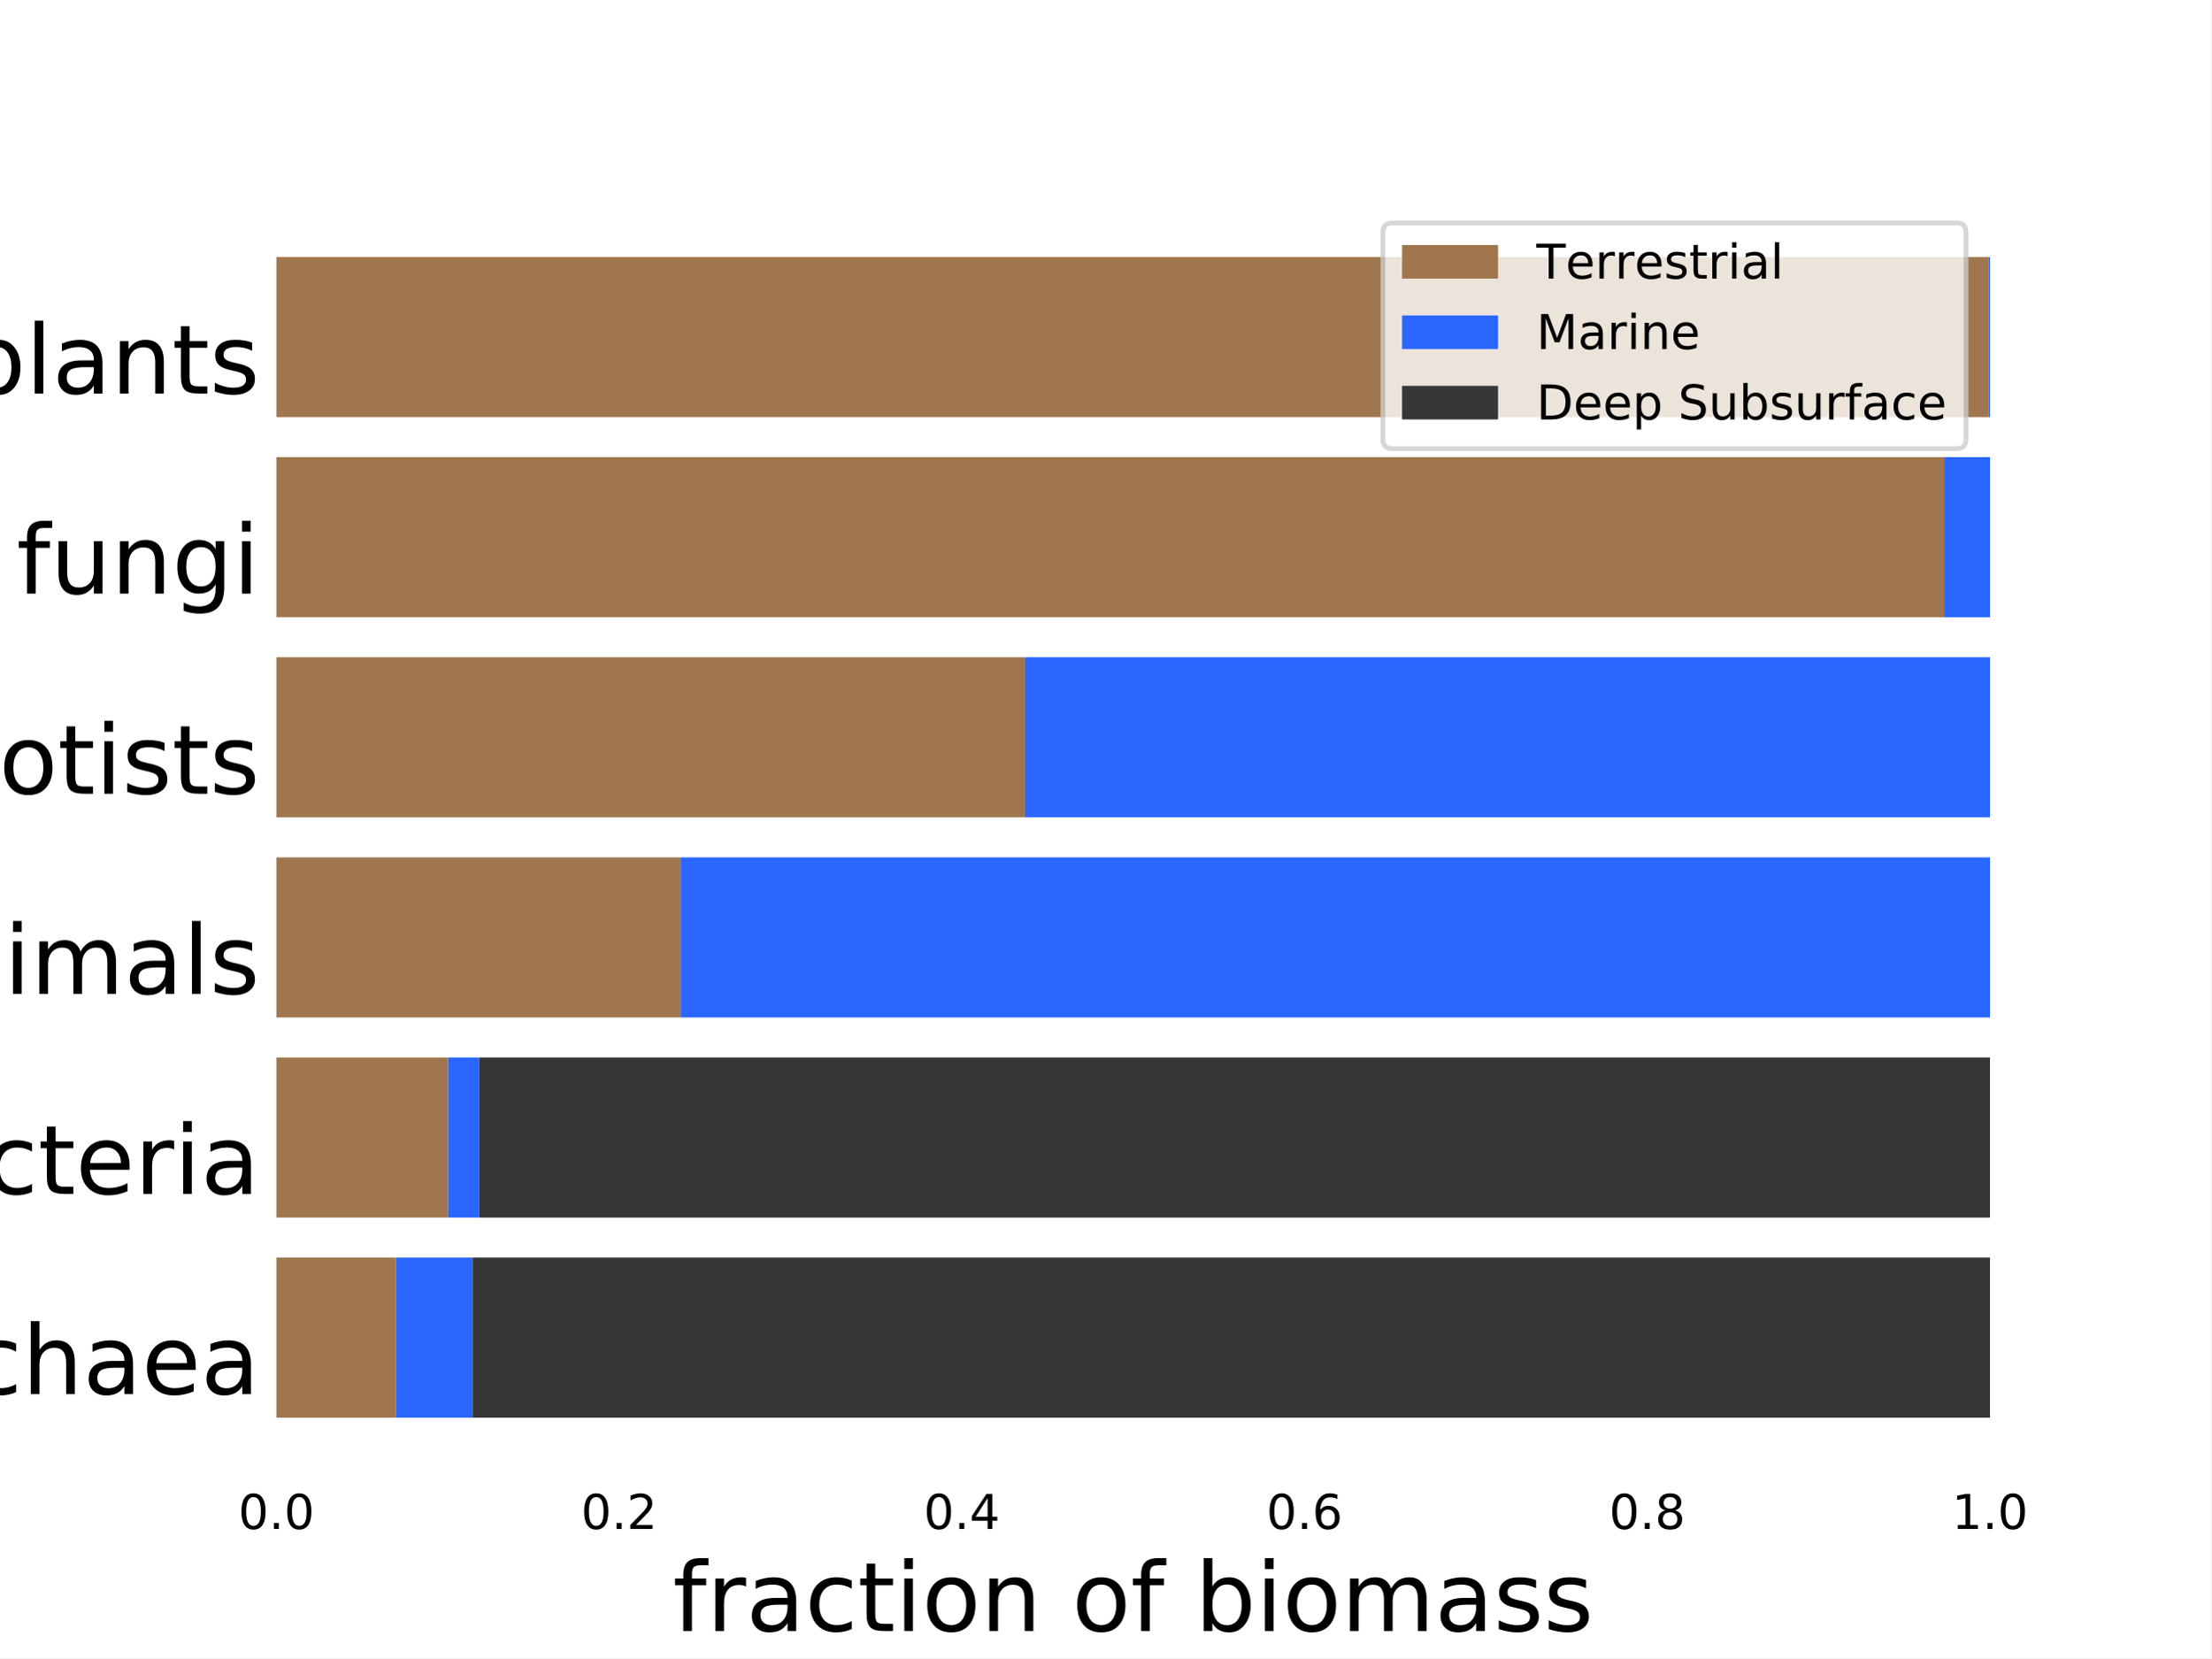
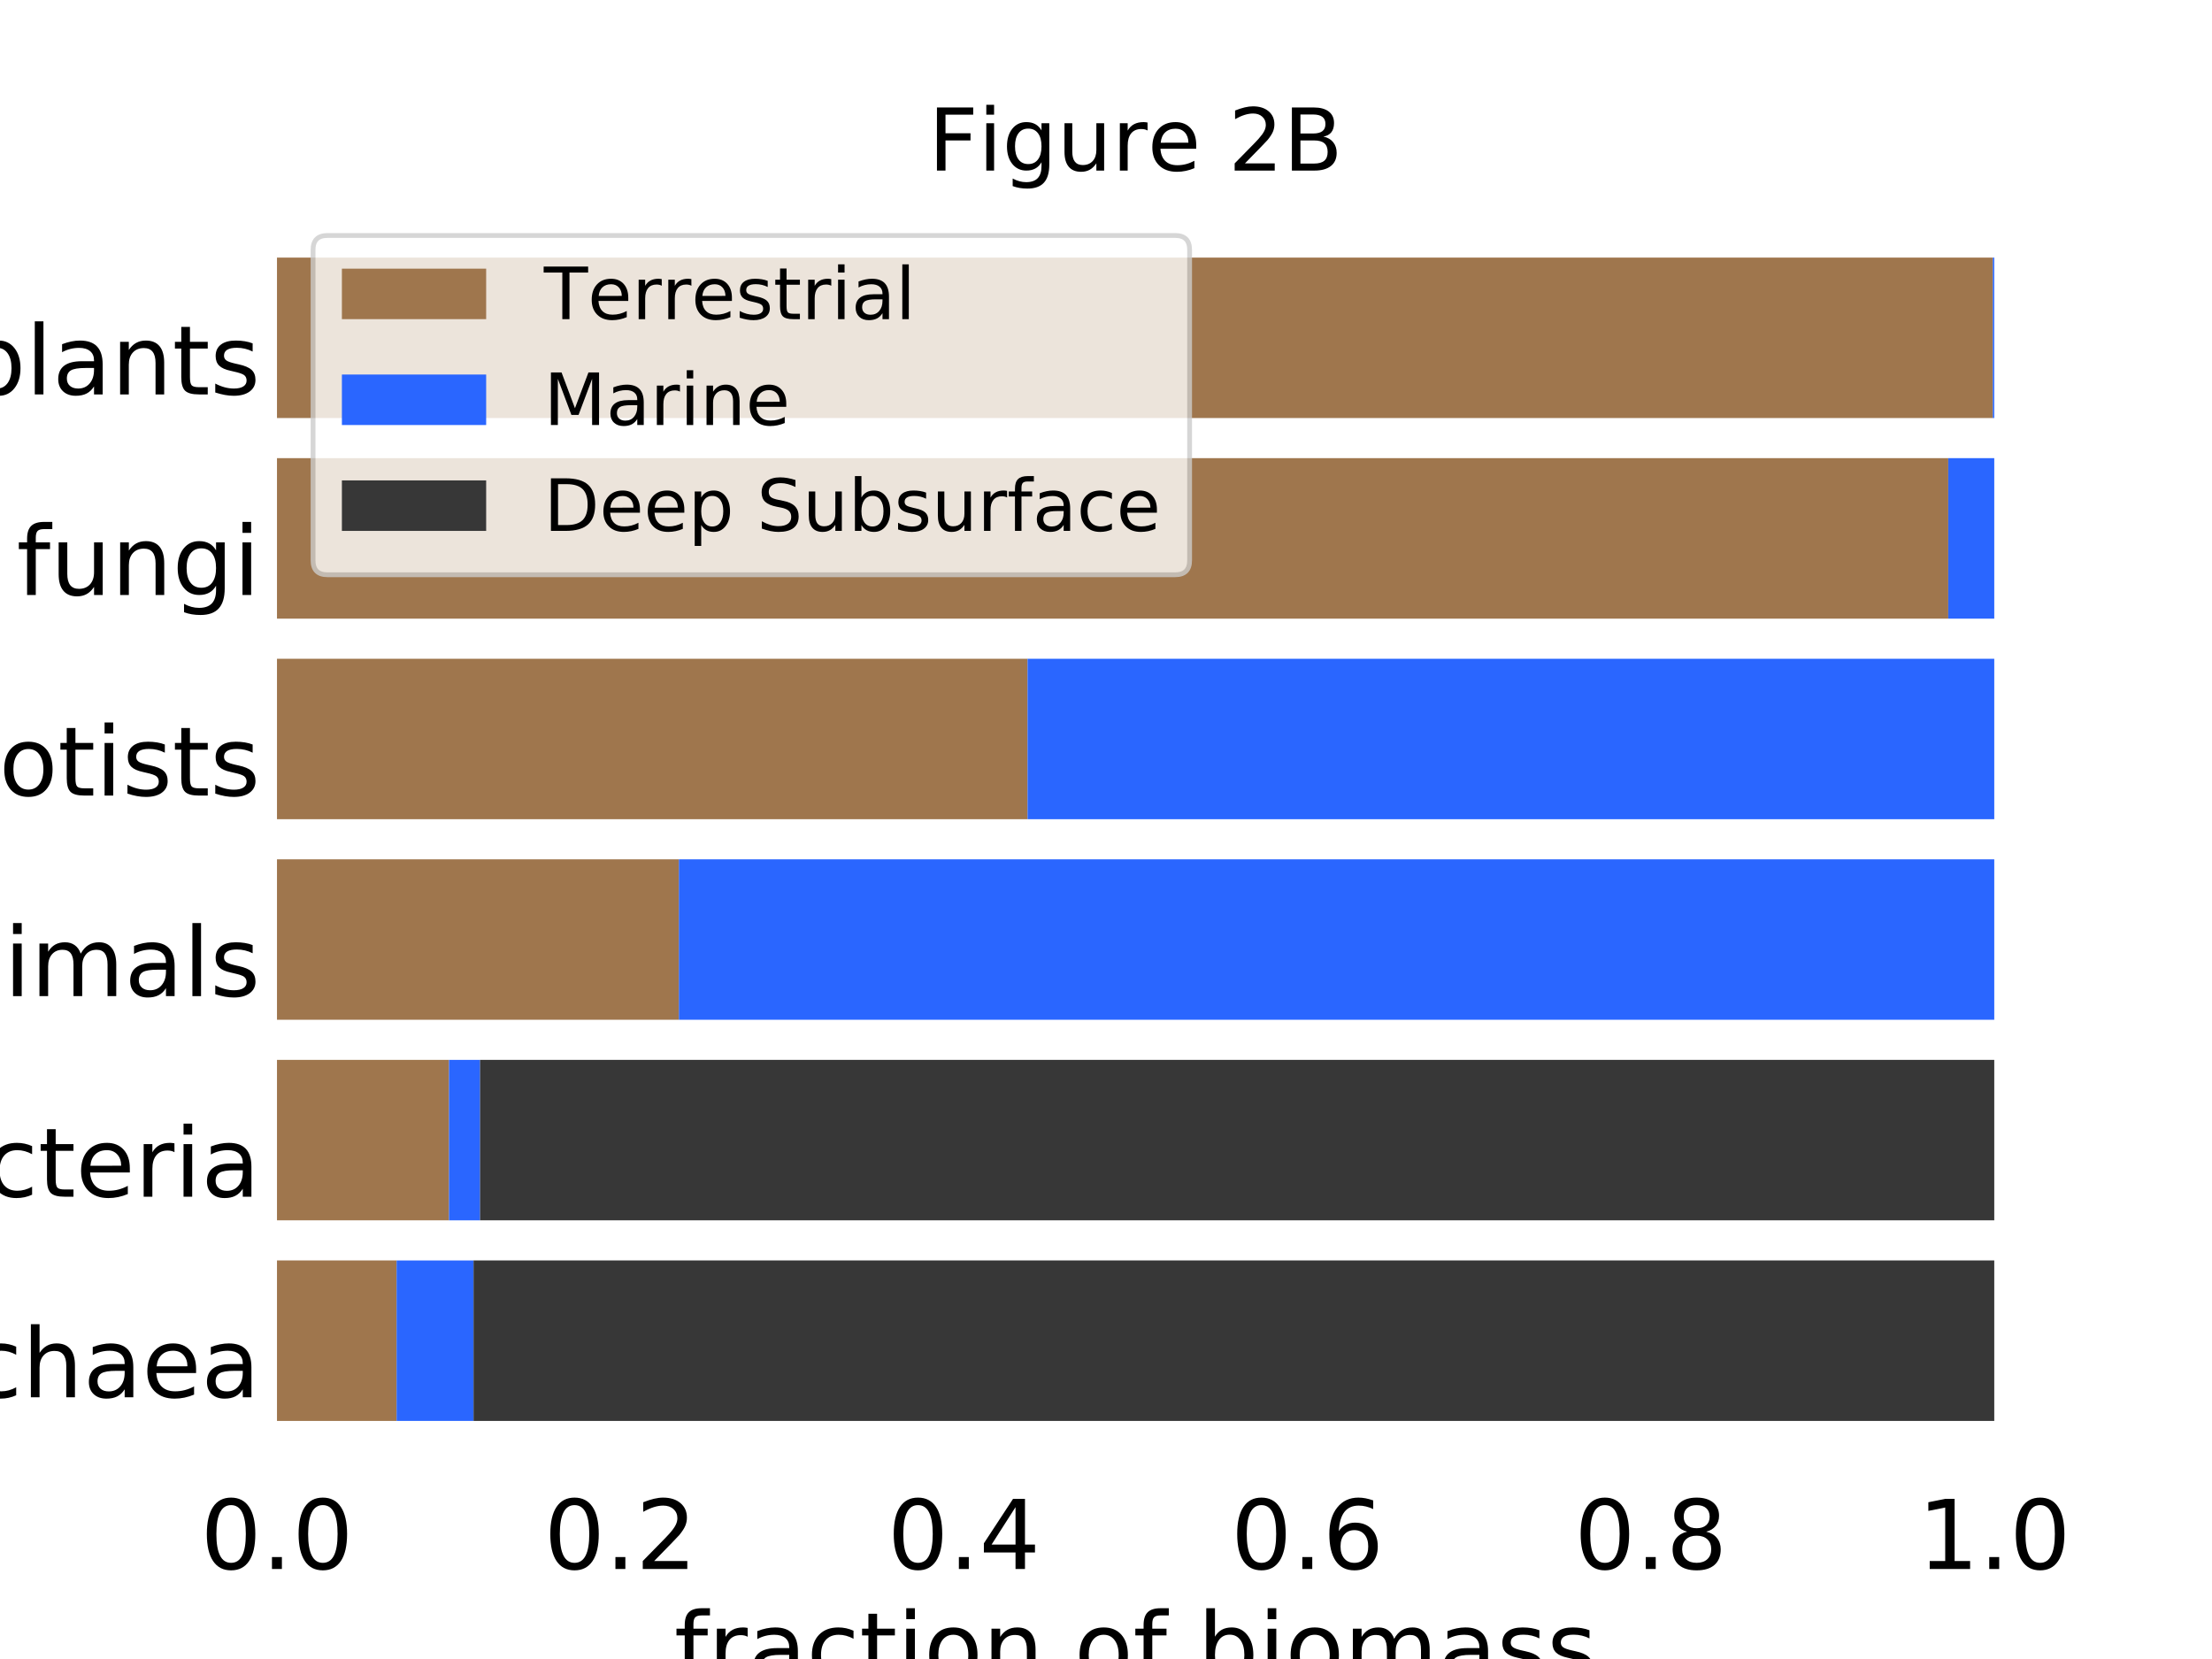
- <svg xmlns="http://www.w3.org/2000/svg" xmlns:xlink="http://www.w3.org/1999/xlink" height="345.6pt" version="1.1" viewBox="0 0 460.8 345.6" width="460.8pt">
+ <svg xmlns="http://www.w3.org/2000/svg" xmlns:xlink="http://www.w3.org/1999/xlink" height="345pt" version="1.1" viewBox="0 0 460 345" width="460pt">
  <defs>
    <style type="text/css">
*{stroke-linecap:butt;stroke-linejoin:round;}
  </style>
  </defs>
  <g id="figure_1">
    <g id="patch_1">
      <path d="M 0 345.6  L 460.8 345.6  L 460.8 0  L 0 0  z " style="fill:#ffffff;" />
    </g>
    <g id="axes_1">
      <g id="patch_2">
        <path d="M 57.6 307.584  L 414.72 307.584  L 414.72 41.472  L 57.6 41.472  z " style="fill:#ffffff;" />
      </g>
      <g id="patch_3">
-         <path clip-path="url(#pab28cfeb0a)" d="M 57.6 86.936  L 414.424 86.936  L 414.424 53.568  L 57.6 53.568  z " style="fill:#9f764d;" />
+         <path clip-path="url(#pf4b7d28338)" d="M 57.6 86.936  L 414.421 86.936  L 414.421 53.568  L 57.6 53.568  z " style="fill:#9f764d;" />
      </g>
      <g id="patch_4">
-         <path clip-path="url(#pab28cfeb0a)" d="M 57.6 128.647  L 405.154 128.647  L 405.154 95.278  L 57.6 95.278  z " style="fill:#9f764d;" />
+         <path clip-path="url(#pf4b7d28338)" d="M 57.6 128.647  L 405.154 128.647  L 405.154 95.278  L 57.6 95.278  z " style="fill:#9f764d;" />
      </g>
      <g id="patch_5">
-         <path clip-path="url(#pab28cfeb0a)" d="M 57.6 170.357  L 213.613 170.357  L 213.613 136.989  L 57.6 136.989  z " style="fill:#9f764d;" />
+         <path clip-path="url(#pf4b7d28338)" d="M 57.6 170.357  L 213.689 170.357  L 213.689 136.989  L 57.6 136.989  z " style="fill:#9f764d;" />
      </g>
      <g id="patch_6">
-         <path clip-path="url(#pab28cfeb0a)" d="M 57.6 212.067  L 141.793 212.067  L 141.793 178.699  L 57.6 178.699  z " style="fill:#9f764d;" />
+         <path clip-path="url(#pf4b7d28338)" d="M 57.6 212.067  L 141.175 212.067  L 141.175 178.699  L 57.6 178.699  z " style="fill:#9f764d;" />
      </g>
      <g id="patch_7">
-         <path clip-path="url(#pab28cfeb0a)" d="M 57.6 253.778  L 93.373 253.778  L 93.373 220.409  L 57.6 220.409  z " style="fill:#9f764d;" />
+         <path clip-path="url(#pf4b7d28338)" d="M 57.6 253.778  L 93.373 253.778  L 93.373 220.409  L 57.6 220.409  z " style="fill:#9f764d;" />
      </g>
      <g id="patch_8">
-         <path clip-path="url(#pab28cfeb0a)" d="M 57.6 295.488  L 82.477 295.488  L 82.477 262.12  L 57.6 262.12  z " style="fill:#9f764d;" />
+         <path clip-path="url(#pf4b7d28338)" d="M 57.6 295.488  L 82.477 295.488  L 82.477 262.12  L 57.6 262.12  z " style="fill:#9f764d;" />
      </g>
      <g id="patch_9">
-         <path clip-path="url(#pab28cfeb0a)" d="M 414.424 86.936  L 414.72 86.936  L 414.72 53.568  L 414.424 53.568  z " style="fill:#2a66ff;" />
+         <path clip-path="url(#pf4b7d28338)" d="M 414.421 86.936  L 414.72 86.936  L 414.72 53.568  L 414.421 53.568  z " style="fill:#2a66ff;" />
      </g>
      <g id="patch_10">
-         <path clip-path="url(#pab28cfeb0a)" d="M 405.154 128.647  L 414.72 128.647  L 414.72 95.278  L 405.154 95.278  z " style="fill:#2a66ff;" />
+         <path clip-path="url(#pf4b7d28338)" d="M 405.154 128.647  L 414.72 128.647  L 414.72 95.278  L 405.154 95.278  z " style="fill:#2a66ff;" />
      </g>
      <g id="patch_11">
-         <path clip-path="url(#pab28cfeb0a)" d="M 213.613 170.357  L 414.72 170.357  L 414.72 136.989  L 213.613 136.989  z " style="fill:#2a66ff;" />
+         <path clip-path="url(#pf4b7d28338)" d="M 213.689 170.357  L 414.72 170.357  L 414.72 136.989  L 213.689 136.989  z " style="fill:#2a66ff;" />
      </g>
      <g id="patch_12">
-         <path clip-path="url(#pab28cfeb0a)" d="M 141.793 212.067  L 414.72 212.067  L 414.72 178.699  L 141.793 178.699  z " style="fill:#2a66ff;" />
+         <path clip-path="url(#pf4b7d28338)" d="M 141.175 212.067  L 414.72 212.067  L 414.72 178.699  L 141.175 178.699  z " style="fill:#2a66ff;" />
      </g>
      <g id="patch_13">
-         <path clip-path="url(#pab28cfeb0a)" d="M 93.373 253.778  L 99.83 253.778  L 99.83 220.409  L 93.373 220.409  z " style="fill:#2a66ff;" />
+         <path clip-path="url(#pf4b7d28338)" d="M 93.373 253.778  L 99.83 253.778  L 99.83 220.409  L 93.373 220.409  z " style="fill:#2a66ff;" />
      </g>
      <g id="patch_14">
-         <path clip-path="url(#pab28cfeb0a)" d="M 82.477 295.488  L 98.479 295.488  L 98.479 262.12  L 82.477 262.12  z " style="fill:#2a66ff;" />
+         <path clip-path="url(#pf4b7d28338)" d="M 82.477 295.488  L 98.479 295.488  L 98.479 262.12  L 82.477 262.12  z " style="fill:#2a66ff;" />
      </g>
      <g id="patch_15">
-         <path clip-path="url(#pab28cfeb0a)" d="M 414.72 86.936  L 414.72 86.936  L 414.72 53.568  L 414.72 53.568  z " style="fill:#373737;" />
+         <path clip-path="url(#pf4b7d28338)" d="M 414.72 86.936  L 414.72 86.936  L 414.72 53.568  L 414.72 53.568  z " style="fill:#373737;" />
      </g>
      <g id="patch_16">
-         <path clip-path="url(#pab28cfeb0a)" d="M 414.72 128.647  L 414.72 128.647  L 414.72 95.278  L 414.72 95.278  z " style="fill:#373737;" />
+         <path clip-path="url(#pf4b7d28338)" d="M 414.72 128.647  L 414.72 128.647  L 414.72 95.278  L 414.72 95.278  z " style="fill:#373737;" />
      </g>
      <g id="patch_17">
-         <path clip-path="url(#pab28cfeb0a)" d="M 414.72 170.357  L 414.72 170.357  L 414.72 136.989  L 414.72 136.989  z " style="fill:#373737;" />
+         <path clip-path="url(#pf4b7d28338)" d="M 414.72 170.357  L 414.72 170.357  L 414.72 136.989  L 414.72 136.989  z " style="fill:#373737;" />
      </g>
      <g id="patch_18">
-         <path clip-path="url(#pab28cfeb0a)" d="M 414.72 212.067  L 414.72 212.067  L 414.72 178.699  L 414.72 178.699  z " style="fill:#373737;" />
+         <path clip-path="url(#pf4b7d28338)" d="M 414.72 212.067  L 414.72 212.067  L 414.72 178.699  L 414.72 178.699  z " style="fill:#373737;" />
      </g>
      <g id="patch_19">
-         <path clip-path="url(#pab28cfeb0a)" d="M 99.83 253.778  L 414.72 253.778  L 414.72 220.409  L 99.83 220.409  z " style="fill:#373737;" />
+         <path clip-path="url(#pf4b7d28338)" d="M 99.83 253.778  L 414.72 253.778  L 414.72 220.409  L 99.83 220.409  z " style="fill:#373737;" />
      </g>
      <g id="patch_20">
-         <path clip-path="url(#pab28cfeb0a)" d="M 98.479 295.488  L 414.72 295.488  L 414.72 262.12  L 98.479 262.12  z " style="fill:#373737;" />
+         <path clip-path="url(#pf4b7d28338)" d="M 98.479 295.488  L 414.72 295.488  L 414.72 262.12  L 98.479 262.12  z " style="fill:#373737;" />
      </g>
      <g id="matplotlib.axis_1">
        <g id="xtick_1">
          <g id="line2d_1" />
          <g id="text_1">
            <defs>
              <path d="M 31.781 66.406  Q 24.172 66.406 20.328 58.906  Q 16.5 51.422 16.5 36.375  Q 16.5 21.391 20.328 13.891  Q 24.172 6.391 31.781 6.391  Q 39.453 6.391 43.281 13.891  Q 47.125 21.391 47.125 36.375  Q 47.125 51.422 43.281 58.906  Q 39.453 66.406 31.781 66.406  z M 31.781 74.219  Q 44.047 74.219 50.516 64.516  Q 56.984 54.828 56.984 36.375  Q 56.984 17.969 50.516 8.266  Q 44.047 -1.422 31.781 -1.422  Q 19.531 -1.422 13.062 8.266  Q 6.594 17.969 6.594 36.375  Q 6.594 54.828 13.062 64.516  Q 19.531 74.219 31.781 74.219  z " id="DejaVuSans-30" />
              <path d="M 10.688 12.406  L 21 12.406  L 21 0  L 10.688 0  z " id="DejaVuSans-2e" />
            </defs>
-             <g transform="translate(49.64844 318.6824)scale(0.1 -0.1)">
+             <g transform="translate(41.69687 326.2809)scale(0.2 -0.2)">
              <use xlink:href="#DejaVuSans-30" />
              <use x="63.623" xlink:href="#DejaVuSans-2e" />
              <use x="95.41" xlink:href="#DejaVuSans-30" />
            </g>
          </g>
        </g>
        <g id="xtick_2">
          <g id="line2d_2" />
          <g id="text_2">
            <defs>
              <path d="M 19.188 8.297  L 53.609 8.297  L 53.609 0  L 7.328 0  L 7.328 8.297  Q 12.938 14.109 22.625 23.891  Q 32.328 33.688 34.812 36.531  Q 39.547 41.844 41.422 45.531  Q 43.312 49.219 43.312 52.781  Q 43.312 58.594 39.234 62.25  Q 35.156 65.922 28.609 65.922  Q 23.969 65.922 18.812 64.312  Q 13.672 62.703 7.812 59.422  L 7.812 69.391  Q 13.766 71.781 18.938 73  Q 24.125 74.219 28.422 74.219  Q 39.75 74.219 46.484 68.547  Q 53.219 62.891 53.219 53.422  Q 53.219 48.922 51.531 44.891  Q 49.859 40.875 45.406 35.406  Q 44.188 33.984 37.641 27.219  Q 31.109 20.453 19.188 8.297  z " id="DejaVuSans-32" />
            </defs>
-             <g transform="translate(121.0724 318.6824)scale(0.1 -0.1)">
+             <g transform="translate(113.1209 326.2809)scale(0.2 -0.2)">
              <use xlink:href="#DejaVuSans-30" />
              <use x="63.623" xlink:href="#DejaVuSans-2e" />
              <use x="95.41" xlink:href="#DejaVuSans-32" />
            </g>
          </g>
        </g>
        <g id="xtick_3">
          <g id="line2d_3" />
          <g id="text_3">
            <defs>
              <path d="M 37.797 64.312  L 12.891 25.391  L 37.797 25.391  z M 35.203 72.906  L 47.609 72.906  L 47.609 25.391  L 58.016 25.391  L 58.016 17.188  L 47.609 17.188  L 47.609 0  L 37.797 0  L 37.797 17.188  L 4.891 17.188  L 4.891 26.703  z " id="DejaVuSans-34" />
            </defs>
-             <g transform="translate(192.4964 318.6824)scale(0.1 -0.1)">
+             <g transform="translate(184.5449 326.2809)scale(0.2 -0.2)">
              <use xlink:href="#DejaVuSans-30" />
              <use x="63.623" xlink:href="#DejaVuSans-2e" />
              <use x="95.41" xlink:href="#DejaVuSans-34" />
            </g>
          </g>
        </g>
        <g id="xtick_4">
          <g id="line2d_4" />
          <g id="text_4">
            <defs>
              <path d="M 33.016 40.375  Q 26.375 40.375 22.484 35.828  Q 18.609 31.297 18.609 23.391  Q 18.609 15.531 22.484 10.953  Q 26.375 6.391 33.016 6.391  Q 39.656 6.391 43.531 10.953  Q 47.406 15.531 47.406 23.391  Q 47.406 31.297 43.531 35.828  Q 39.656 40.375 33.016 40.375  z M 52.594 71.297  L 52.594 62.312  Q 48.875 64.062 45.094 64.984  Q 41.312 65.922 37.594 65.922  Q 27.828 65.922 22.672 59.328  Q 17.531 52.734 16.797 39.406  Q 19.672 43.656 24.016 45.922  Q 28.375 48.188 33.594 48.188  Q 44.578 48.188 50.953 41.516  Q 57.328 34.859 57.328 23.391  Q 57.328 12.156 50.688 5.359  Q 44.047 -1.422 33.016 -1.422  Q 20.359 -1.422 13.672 8.266  Q 6.984 17.969 6.984 36.375  Q 6.984 53.656 15.188 63.938  Q 23.391 74.219 37.203 74.219  Q 40.922 74.219 44.703 73.484  Q 48.484 72.75 52.594 71.297  z " id="DejaVuSans-36" />
            </defs>
-             <g transform="translate(263.9204 318.6824)scale(0.1 -0.1)">
+             <g transform="translate(255.9689 326.2809)scale(0.2 -0.2)">
              <use xlink:href="#DejaVuSans-30" />
              <use x="63.623" xlink:href="#DejaVuSans-2e" />
              <use x="95.41" xlink:href="#DejaVuSans-36" />
            </g>
          </g>
        </g>
        <g id="xtick_5">
          <g id="line2d_5" />
          <g id="text_5">
            <defs>
              <path d="M 31.781 34.625  Q 24.75 34.625 20.719 30.859  Q 16.703 27.094 16.703 20.516  Q 16.703 13.922 20.719 10.156  Q 24.75 6.391 31.781 6.391  Q 38.812 6.391 42.859 10.172  Q 46.922 13.969 46.922 20.516  Q 46.922 27.094 42.891 30.859  Q 38.875 34.625 31.781 34.625  z M 21.922 38.812  Q 15.578 40.375 12.031 44.719  Q 8.5 49.078 8.5 55.328  Q 8.5 64.062 14.719 69.141  Q 20.953 74.219 31.781 74.219  Q 42.672 74.219 48.875 69.141  Q 55.078 64.062 55.078 55.328  Q 55.078 49.078 51.531 44.719  Q 48 40.375 41.703 38.812  Q 48.828 37.156 52.797 32.312  Q 56.781 27.484 56.781 20.516  Q 56.781 9.906 50.312 4.234  Q 43.844 -1.422 31.781 -1.422  Q 19.734 -1.422 13.25 4.234  Q 6.781 9.906 6.781 20.516  Q 6.781 27.484 10.781 32.312  Q 14.797 37.156 21.922 38.812  z M 18.312 54.391  Q 18.312 48.734 21.844 45.562  Q 25.391 42.391 31.781 42.391  Q 38.141 42.391 41.719 45.562  Q 45.312 48.734 45.312 54.391  Q 45.312 60.062 41.719 63.234  Q 38.141 66.406 31.781 66.406  Q 25.391 66.406 21.844 63.234  Q 18.312 60.062 18.312 54.391  z " id="DejaVuSans-38" />
            </defs>
-             <g transform="translate(335.3444 318.6824)scale(0.1 -0.1)">
+             <g transform="translate(327.3929 326.2809)scale(0.2 -0.2)">
              <use xlink:href="#DejaVuSans-30" />
              <use x="63.623" xlink:href="#DejaVuSans-2e" />
              <use x="95.41" xlink:href="#DejaVuSans-38" />
            </g>
          </g>
        </g>
        <g id="xtick_6">
          <g id="line2d_6" />
          <g id="text_6">
            <defs>
              <path d="M 12.406 8.297  L 28.516 8.297  L 28.516 63.922  L 10.984 60.406  L 10.984 69.391  L 28.422 72.906  L 38.281 72.906  L 38.281 8.297  L 54.391 8.297  L 54.391 0  L 12.406 0  z " id="DejaVuSans-31" />
            </defs>
-             <g transform="translate(406.7684 318.6824)scale(0.1 -0.1)">
+             <g transform="translate(398.8169 326.2809)scale(0.2 -0.2)">
              <use xlink:href="#DejaVuSans-31" />
              <use x="63.623" xlink:href="#DejaVuSans-2e" />
              <use x="95.41" xlink:href="#DejaVuSans-30" />
            </g>
          </g>
        </g>
        <g id="text_7">
          <defs>
            <path d="M 37.109 75.984  L 37.109 68.5  L 28.516 68.5  Q 23.688 68.5 21.797 66.547  Q 19.922 64.594 19.922 59.516  L 19.922 54.688  L 34.719 54.688  L 34.719 47.703  L 19.922 47.703  L 19.922 0  L 10.891 0  L 10.891 47.703  L 2.297 47.703  L 2.297 54.688  L 10.891 54.688  L 10.891 58.5  Q 10.891 67.625 15.141 71.797  Q 19.391 75.984 28.609 75.984  z " id="DejaVuSans-66" />
            <path d="M 41.109 46.297  Q 39.594 47.172 37.812 47.578  Q 36.031 48 33.891 48  Q 26.266 48 22.188 43.047  Q 18.109 38.094 18.109 28.812  L 18.109 0  L 9.078 0  L 9.078 54.688  L 18.109 54.688  L 18.109 46.188  Q 20.953 51.172 25.484 53.578  Q 30.031 56 36.531 56  Q 37.453 56 38.578 55.875  Q 39.703 55.766 41.062 55.516  z " id="DejaVuSans-72" />
            <path d="M 34.281 27.484  Q 23.391 27.484 19.188 25  Q 14.984 22.516 14.984 16.5  Q 14.984 11.719 18.141 8.906  Q 21.297 6.109 26.703 6.109  Q 34.188 6.109 38.703 11.406  Q 43.219 16.703 43.219 25.484  L 43.219 27.484  z M 52.203 31.203  L 52.203 0  L 43.219 0  L 43.219 8.297  Q 40.141 3.328 35.547 0.953  Q 30.953 -1.422 24.312 -1.422  Q 15.922 -1.422 10.953 3.297  Q 6 8.016 6 15.922  Q 6 25.141 12.172 29.828  Q 18.359 34.516 30.609 34.516  L 43.219 34.516  L 43.219 35.406  Q 43.219 41.609 39.141 45  Q 35.062 48.391 27.688 48.391  Q 23 48.391 18.547 47.266  Q 14.109 46.141 10.016 43.891  L 10.016 52.203  Q 14.938 54.109 19.578 55.047  Q 24.219 56 28.609 56  Q 40.484 56 46.344 49.844  Q 52.203 43.703 52.203 31.203  z " id="DejaVuSans-61" />
            <path d="M 48.781 52.594  L 48.781 44.188  Q 44.969 46.297 41.141 47.344  Q 37.312 48.391 33.406 48.391  Q 24.656 48.391 19.812 42.844  Q 14.984 37.312 14.984 27.297  Q 14.984 17.281 19.812 11.734  Q 24.656 6.203 33.406 6.203  Q 37.312 6.203 41.141 7.25  Q 44.969 8.297 48.781 10.406  L 48.781 2.094  Q 45.016 0.344 40.984 -0.531  Q 36.969 -1.422 32.422 -1.422  Q 20.062 -1.422 12.781 6.344  Q 5.516 14.109 5.516 27.297  Q 5.516 40.672 12.859 48.328  Q 20.219 56 33.016 56  Q 37.156 56 41.109 55.141  Q 45.062 54.297 48.781 52.594  z " id="DejaVuSans-63" />
            <path d="M 18.312 70.219  L 18.312 54.688  L 36.812 54.688  L 36.812 47.703  L 18.312 47.703  L 18.312 18.016  Q 18.312 11.328 20.141 9.422  Q 21.969 7.516 27.594 7.516  L 36.812 7.516  L 36.812 0  L 27.594 0  Q 17.188 0 13.234 3.875  Q 9.281 7.766 9.281 18.016  L 9.281 47.703  L 2.688 47.703  L 2.688 54.688  L 9.281 54.688  L 9.281 70.219  z " id="DejaVuSans-74" />
            <path d="M 9.422 54.688  L 18.406 54.688  L 18.406 0  L 9.422 0  z M 9.422 75.984  L 18.406 75.984  L 18.406 64.594  L 9.422 64.594  z " id="DejaVuSans-69" />
            <path d="M 30.609 48.391  Q 23.391 48.391 19.188 42.75  Q 14.984 37.109 14.984 27.297  Q 14.984 17.484 19.156 11.844  Q 23.344 6.203 30.609 6.203  Q 37.797 6.203 41.984 11.859  Q 46.188 17.531 46.188 27.297  Q 46.188 37.016 41.984 42.703  Q 37.797 48.391 30.609 48.391  z M 30.609 56  Q 42.328 56 49.016 48.375  Q 55.719 40.766 55.719 27.297  Q 55.719 13.875 49.016 6.219  Q 42.328 -1.422 30.609 -1.422  Q 18.844 -1.422 12.172 6.219  Q 5.516 13.875 5.516 27.297  Q 5.516 40.766 12.172 48.375  Q 18.844 56 30.609 56  z " id="DejaVuSans-6f" />
            <path d="M 54.891 33.016  L 54.891 0  L 45.906 0  L 45.906 32.719  Q 45.906 40.484 42.875 44.328  Q 39.844 48.188 33.797 48.188  Q 26.516 48.188 22.312 43.547  Q 18.109 38.922 18.109 30.906  L 18.109 0  L 9.078 0  L 9.078 54.688  L 18.109 54.688  L 18.109 46.188  Q 21.344 51.125 25.703 53.562  Q 30.078 56 35.797 56  Q 45.219 56 50.047 50.172  Q 54.891 44.344 54.891 33.016  z " id="DejaVuSans-6e" />
            <path id="DejaVuSans-20" />
            <path d="M 48.688 27.297  Q 48.688 37.203 44.609 42.844  Q 40.531 48.484 33.406 48.484  Q 26.266 48.484 22.188 42.844  Q 18.109 37.203 18.109 27.297  Q 18.109 17.391 22.188 11.75  Q 26.266 6.109 33.406 6.109  Q 40.531 6.109 44.609 11.75  Q 48.688 17.391 48.688 27.297  z M 18.109 46.391  Q 20.953 51.266 25.266 53.625  Q 29.594 56 35.594 56  Q 45.562 56 51.781 48.094  Q 58.016 40.188 58.016 27.297  Q 58.016 14.406 51.781 6.484  Q 45.562 -1.422 35.594 -1.422  Q 29.594 -1.422 25.266 0.953  Q 20.953 3.328 18.109 8.203  L 18.109 0  L 9.078 0  L 9.078 75.984  L 18.109 75.984  z " id="DejaVuSans-62" />
            <path d="M 52 44.188  Q 55.375 50.25 60.062 53.125  Q 64.75 56 71.094 56  Q 79.641 56 84.281 50.016  Q 88.922 44.047 88.922 33.016  L 88.922 0  L 79.891 0  L 79.891 32.719  Q 79.891 40.578 77.094 44.375  Q 74.312 48.188 68.609 48.188  Q 61.625 48.188 57.562 43.547  Q 53.516 38.922 53.516 30.906  L 53.516 0  L 44.484 0  L 44.484 32.719  Q 44.484 40.625 41.703 44.406  Q 38.922 48.188 33.109 48.188  Q 26.219 48.188 22.156 43.531  Q 18.109 38.875 18.109 30.906  L 18.109 0  L 9.078 0  L 9.078 54.688  L 18.109 54.688  L 18.109 46.188  Q 21.188 51.219 25.484 53.609  Q 29.781 56 35.688 56  Q 41.656 56 45.828 52.969  Q 50 49.953 52 44.188  z " id="DejaVuSans-6d" />
            <path d="M 44.281 53.078  L 44.281 44.578  Q 40.484 46.531 36.375 47.5  Q 32.281 48.484 27.875 48.484  Q 21.188 48.484 17.844 46.438  Q 14.5 44.391 14.5 40.281  Q 14.5 37.156 16.891 35.375  Q 19.281 33.594 26.516 31.984  L 29.594 31.297  Q 39.156 29.25 43.188 25.516  Q 47.219 21.781 47.219 15.094  Q 47.219 7.469 41.188 3.016  Q 35.156 -1.422 24.609 -1.422  Q 20.219 -1.422 15.453 -0.562  Q 10.688 0.297 5.422 2  L 5.422 11.281  Q 10.406 8.688 15.234 7.391  Q 20.062 6.109 24.812 6.109  Q 31.156 6.109 34.562 8.281  Q 37.984 10.453 37.984 14.406  Q 37.984 18.062 35.516 20.016  Q 33.062 21.969 24.703 23.781  L 21.578 24.516  Q 13.234 26.266 9.516 29.906  Q 5.812 33.547 5.812 39.891  Q 5.812 47.609 11.281 51.797  Q 16.75 56 26.812 56  Q 31.781 56 36.172 55.266  Q 40.578 54.547 44.281 53.078  z " id="DejaVuSans-73" />
          </defs>
-           <g transform="translate(140.2194 339.959)scale(0.2 -0.2)">
+           <g transform="translate(140.2194 349.6371)scale(0.2 -0.2)">
            <use xlink:href="#DejaVuSans-66" />
            <use x="35.205" xlink:href="#DejaVuSans-72" />
            <use x="76.318" xlink:href="#DejaVuSans-61" />
            <use x="137.598" xlink:href="#DejaVuSans-63" />
            <use x="192.578" xlink:href="#DejaVuSans-74" />
            <use x="231.787" xlink:href="#DejaVuSans-69" />
            <use x="259.57" xlink:href="#DejaVuSans-6f" />
            <use x="320.752" xlink:href="#DejaVuSans-6e" />
            <use x="384.131" xlink:href="#DejaVuSans-20" />
            <use x="415.918" xlink:href="#DejaVuSans-6f" />
            <use x="477.1" xlink:href="#DejaVuSans-66" />
            <use x="512.305" xlink:href="#DejaVuSans-20" />
            <use x="544.092" xlink:href="#DejaVuSans-62" />
            <use x="607.568" xlink:href="#DejaVuSans-69" />
            <use x="635.352" xlink:href="#DejaVuSans-6f" />
            <use x="696.533" xlink:href="#DejaVuSans-6d" />
            <use x="793.945" xlink:href="#DejaVuSans-61" />
            <use x="855.225" xlink:href="#DejaVuSans-73" />
            <use x="907.324" xlink:href="#DejaVuSans-73" />
          </g>
        </g>
      </g>
      <g id="matplotlib.axis_2">
        <g id="ytick_1">
          <g id="line2d_7" />
          <g id="text_8">
            <defs>
              <path d="M 18.109 8.203  L 18.109 -20.797  L 9.078 -20.797  L 9.078 54.688  L 18.109 54.688  L 18.109 46.391  Q 20.953 51.266 25.266 53.625  Q 29.594 56 35.594 56  Q 45.562 56 51.781 48.094  Q 58.016 40.188 58.016 27.297  Q 58.016 14.406 51.781 6.484  Q 45.562 -1.422 35.594 -1.422  Q 29.594 -1.422 25.266 0.953  Q 20.953 3.328 18.109 8.203  z M 48.688 27.297  Q 48.688 37.203 44.609 42.844  Q 40.531 48.484 33.406 48.484  Q 26.266 48.484 22.188 42.844  Q 18.109 37.203 18.109 27.297  Q 18.109 17.391 22.188 11.75  Q 26.266 6.109 33.406 6.109  Q 40.531 6.109 44.609 11.75  Q 48.688 17.391 48.688 27.297  z " id="DejaVuSans-70" />
              <path d="M 9.422 75.984  L 18.406 75.984  L 18.406 0  L 9.422 0  z " id="DejaVuSans-6c" />
            </defs>
            <g transform="translate(-7.34375 82.02161)scale(0.2 -0.2)">
              <use xlink:href="#DejaVuSans-70" />
              <use x="63.477" xlink:href="#DejaVuSans-6c" />
              <use x="91.26" xlink:href="#DejaVuSans-61" />
              <use x="152.539" xlink:href="#DejaVuSans-6e" />
              <use x="215.918" xlink:href="#DejaVuSans-74" />
              <use x="255.127" xlink:href="#DejaVuSans-73" />
            </g>
          </g>
        </g>
        <g id="ytick_2">
          <g id="line2d_8" />
          <g id="text_9">
            <defs>
              <path d="M 8.5 21.578  L 8.5 54.688  L 17.484 54.688  L 17.484 21.922  Q 17.484 14.156 20.5 10.266  Q 23.531 6.391 29.594 6.391  Q 36.859 6.391 41.078 11.031  Q 45.312 15.672 45.312 23.688  L 45.312 54.688  L 54.297 54.688  L 54.297 0  L 45.312 0  L 45.312 8.406  Q 42.047 3.422 37.719 1  Q 33.406 -1.422 27.688 -1.422  Q 18.266 -1.422 13.375 4.438  Q 8.5 10.297 8.5 21.578  z M 31.109 56  z " id="DejaVuSans-75" />
              <path d="M 45.406 27.984  Q 45.406 37.75 41.375 43.109  Q 37.359 48.484 30.078 48.484  Q 22.859 48.484 18.828 43.109  Q 14.797 37.75 14.797 27.984  Q 14.797 18.266 18.828 12.891  Q 22.859 7.516 30.078 7.516  Q 37.359 7.516 41.375 12.891  Q 45.406 18.266 45.406 27.984  z M 54.391 6.781  Q 54.391 -7.172 48.188 -13.984  Q 42 -20.797 29.203 -20.797  Q 24.469 -20.797 20.266 -20.094  Q 16.062 -19.391 12.109 -17.922  L 12.109 -9.188  Q 16.062 -11.328 19.922 -12.344  Q 23.781 -13.375 27.781 -13.375  Q 36.625 -13.375 41.016 -8.766  Q 45.406 -4.156 45.406 5.172  L 45.406 9.625  Q 42.625 4.781 38.281 2.391  Q 33.938 0 27.875 0  Q 17.828 0 11.672 7.656  Q 5.516 15.328 5.516 27.984  Q 5.516 40.672 11.672 48.328  Q 17.828 56 27.875 56  Q 33.938 56 38.281 53.609  Q 42.625 51.219 45.406 46.391  L 45.406 54.688  L 54.391 54.688  z " id="DejaVuSans-67" />
            </defs>
            <g transform="translate(3.45625 123.732)scale(0.2 -0.2)">
              <use xlink:href="#DejaVuSans-66" />
              <use x="35.205" xlink:href="#DejaVuSans-75" />
              <use x="98.584" xlink:href="#DejaVuSans-6e" />
              <use x="161.963" xlink:href="#DejaVuSans-67" />
              <use x="225.439" xlink:href="#DejaVuSans-69" />
            </g>
          </g>
        </g>
        <g id="ytick_3">
          <g id="line2d_9" />
          <g id="text_10">
            <g transform="translate(-21.125 165.4423)scale(0.2 -0.2)">
              <use xlink:href="#DejaVuSans-70" />
              <use x="63.477" xlink:href="#DejaVuSans-72" />
              <use x="104.559" xlink:href="#DejaVuSans-6f" />
              <use x="165.74" xlink:href="#DejaVuSans-74" />
              <use x="204.949" xlink:href="#DejaVuSans-69" />
              <use x="232.732" xlink:href="#DejaVuSans-73" />
              <use x="284.832" xlink:href="#DejaVuSans-74" />
              <use x="324.041" xlink:href="#DejaVuSans-73" />
            </g>
          </g>
        </g>
        <g id="ytick_4">
          <g id="line2d_10" />
          <g id="text_11">
            <g transform="translate(-24.1 207.1526)scale(0.2 -0.2)">
              <use xlink:href="#DejaVuSans-61" />
              <use x="61.279" xlink:href="#DejaVuSans-6e" />
              <use x="124.658" xlink:href="#DejaVuSans-69" />
              <use x="152.441" xlink:href="#DejaVuSans-6d" />
              <use x="249.854" xlink:href="#DejaVuSans-61" />
              <use x="311.133" xlink:href="#DejaVuSans-6c" />
              <use x="338.916" xlink:href="#DejaVuSans-73" />
            </g>
          </g>
        </g>
        <g id="ytick_5">
          <g id="line2d_11" />
          <g id="text_12">
            <defs>
              <path d="M 56.203 29.594  L 56.203 25.203  L 14.891 25.203  Q 15.484 15.922 20.484 11.062  Q 25.484 6.203 34.422 6.203  Q 39.594 6.203 44.453 7.469  Q 49.312 8.734 54.109 11.281  L 54.109 2.781  Q 49.266 0.734 44.188 -0.344  Q 39.109 -1.422 33.891 -1.422  Q 20.797 -1.422 13.156 6.188  Q 5.516 13.812 5.516 26.812  Q 5.516 40.234 12.766 48.109  Q 20.016 56 32.328 56  Q 43.359 56 49.781 48.891  Q 56.203 41.797 56.203 29.594  z M 47.219 32.234  Q 47.125 39.594 43.094 43.984  Q 39.062 48.391 32.422 48.391  Q 24.906 48.391 20.391 44.141  Q 15.875 39.891 15.188 32.172  z " id="DejaVuSans-65" />
            </defs>
            <g transform="translate(-28.03125 248.863)scale(0.2 -0.2)">
              <use xlink:href="#DejaVuSans-62" />
              <use x="63.477" xlink:href="#DejaVuSans-61" />
              <use x="124.756" xlink:href="#DejaVuSans-63" />
              <use x="179.736" xlink:href="#DejaVuSans-74" />
              <use x="218.945" xlink:href="#DejaVuSans-65" />
              <use x="280.469" xlink:href="#DejaVuSans-72" />
              <use x="321.582" xlink:href="#DejaVuSans-69" />
              <use x="349.365" xlink:href="#DejaVuSans-61" />
            </g>
          </g>
        </g>
        <g id="ytick_6">
          <g id="line2d_12" />
          <g id="text_13">
            <defs>
              <path d="M 54.891 33.016  L 54.891 0  L 45.906 0  L 45.906 32.719  Q 45.906 40.484 42.875 44.328  Q 39.844 48.188 33.797 48.188  Q 26.516 48.188 22.312 43.547  Q 18.109 38.922 18.109 30.906  L 18.109 0  L 9.078 0  L 9.078 75.984  L 18.109 75.984  L 18.109 46.188  Q 21.344 51.125 25.703 53.562  Q 30.078 56 35.797 56  Q 45.219 56 50.047 50.172  Q 54.891 44.344 54.891 33.016  z " id="DejaVuSans-68" />
            </defs>
            <g transform="translate(-26.8625 290.5733)scale(0.2 -0.2)">
              <use xlink:href="#DejaVuSans-61" />
              <use x="61.279" xlink:href="#DejaVuSans-72" />
              <use x="102.361" xlink:href="#DejaVuSans-63" />
              <use x="157.342" xlink:href="#DejaVuSans-68" />
              <use x="220.721" xlink:href="#DejaVuSans-61" />
              <use x="282" xlink:href="#DejaVuSans-65" />
              <use x="343.523" xlink:href="#DejaVuSans-61" />
            </g>
          </g>
        </g>
      </g>
+       <g id="text_14">
+         <defs>
+           <path d="M 9.812 72.906  L 51.703 72.906  L 51.703 64.594  L 19.672 64.594  L 19.672 43.109  L 48.578 43.109  L 48.578 34.812  L 19.672 34.812  L 19.672 0  L 9.812 0  z " id="DejaVuSans-46" />
+           <path d="M 19.672 34.812  L 19.672 8.109  L 35.5 8.109  Q 43.453 8.109 47.281 11.406  Q 51.125 14.703 51.125 21.484  Q 51.125 28.328 47.281 31.562  Q 43.453 34.812 35.5 34.812  z M 19.672 64.797  L 19.672 42.828  L 34.281 42.828  Q 41.5 42.828 45.031 45.531  Q 48.578 48.25 48.578 53.812  Q 48.578 59.328 45.031 62.062  Q 41.5 64.797 34.281 64.797  z M 9.812 72.906  L 35.016 72.906  Q 46.297 72.906 52.391 68.219  Q 58.5 63.531 58.5 54.891  Q 58.5 48.188 55.375 44.234  Q 52.25 40.281 46.188 39.312  Q 53.469 37.75 57.5 32.781  Q 61.531 27.828 61.531 20.406  Q 61.531 10.641 54.891 5.312  Q 48.25 0 35.984 0  L 9.812 0  z " id="DejaVuSans-42" />
+         </defs>
+         <g transform="translate(193.0795 35.472)scale(0.18 -0.18)">
+           <use xlink:href="#DejaVuSans-46" />
+           <use x="57.41" xlink:href="#DejaVuSans-69" />
+           <use x="85.193" xlink:href="#DejaVuSans-67" />
+           <use x="148.67" xlink:href="#DejaVuSans-75" />
+           <use x="212.049" xlink:href="#DejaVuSans-72" />
+           <use x="253.131" xlink:href="#DejaVuSans-65" />
+           <use x="314.654" xlink:href="#DejaVuSans-20" />
+           <use x="346.441" xlink:href="#DejaVuSans-32" />
+           <use x="410.064" xlink:href="#DejaVuSans-42" />
+         </g>
+       </g>
      <g id="legend_1">
        <g id="patch_21">
-           <path d="M 290.195 93.506  L 407.72 93.506  Q 409.72 93.506 409.72 91.506  L 409.72 48.472  Q 409.72 46.472 407.72 46.472  L 290.195 46.472  Q 288.195 46.472 288.195 48.472  L 288.195 91.506  Q 288.195 93.506 290.195 93.506  z " style="fill:#ffffff;opacity:0.8;stroke:#cccccc;stroke-linejoin:miter;" />
+           <path d="M 68.1 119.524  L 244.387 119.524  Q 247.387 119.524 247.387 116.524  L 247.387 51.972  Q 247.387 48.972 244.387 48.972  L 68.1 48.972  Q 65.1 48.972 65.1 51.972  L 65.1 116.524  Q 65.1 119.524 68.1 119.524  z " style="fill:#ffffff;opacity:0.8;stroke:#cccccc;stroke-linejoin:miter;" />
        </g>
        <g id="patch_22">
-           <path d="M 292.195 58.07  L 312.195 58.07  L 312.195 51.07  L 292.195 51.07  z " style="fill:#9f764d;" />
-         </g>
-         <g id="text_14">
+           <path d="M 71.1 66.37  L 101.1 66.37  L 101.1 55.87  L 71.1 55.87  z " style="fill:#9f764d;" />
+         </g>
+         <g id="text_15">
          <defs>
            <path d="M -0.297 72.906  L 61.375 72.906  L 61.375 64.594  L 35.5 64.594  L 35.5 0  L 25.594 0  L 25.594 64.594  L -0.297 64.594  z " id="DejaVuSans-54" />
          </defs>
-           <g transform="translate(320.195 58.07044)scale(0.1 -0.1)">
+           <g transform="translate(113.1 66.36966)scale(0.15 -0.15)">
            <use xlink:href="#DejaVuSans-54" />
            <use x="60.818" xlink:href="#DejaVuSans-65" />
            <use x="122.342" xlink:href="#DejaVuSans-72" />
            <use x="163.439" xlink:href="#DejaVuSans-72" />
            <use x="204.521" xlink:href="#DejaVuSans-65" />
            <use x="266.045" xlink:href="#DejaVuSans-73" />
            <use x="318.145" xlink:href="#DejaVuSans-74" />
            <use x="357.354" xlink:href="#DejaVuSans-72" />
            <use x="398.467" xlink:href="#DejaVuSans-69" />
            <use x="426.25" xlink:href="#DejaVuSans-61" />
            <use x="487.529" xlink:href="#DejaVuSans-6c" />
          </g>
        </g>
        <g id="patch_23">
-           <path d="M 292.195 72.749  L 312.195 72.749  L 312.195 65.749  L 292.195 65.749  z " style="fill:#2a66ff;" />
-         </g>
-         <g id="text_15">
+           <path d="M 71.1 88.387  L 101.1 88.387  L 101.1 77.887  L 71.1 77.887  z " style="fill:#2a66ff;" />
+         </g>
+         <g id="text_16">
          <defs>
            <path d="M 9.812 72.906  L 24.516 72.906  L 43.109 23.297  L 61.812 72.906  L 76.516 72.906  L 76.516 0  L 66.891 0  L 66.891 64.016  L 48.094 14.016  L 38.188 14.016  L 19.391 64.016  L 19.391 0  L 9.812 0  z " id="DejaVuSans-4d" />
          </defs>
-           <g transform="translate(320.195 72.74856)scale(0.1 -0.1)">
+           <g transform="translate(113.1 88.38684)scale(0.15 -0.15)">
            <use xlink:href="#DejaVuSans-4d" />
            <use x="86.279" xlink:href="#DejaVuSans-61" />
            <use x="147.559" xlink:href="#DejaVuSans-72" />
            <use x="188.672" xlink:href="#DejaVuSans-69" />
            <use x="216.455" xlink:href="#DejaVuSans-6e" />
            <use x="279.834" xlink:href="#DejaVuSans-65" />
          </g>
        </g>
        <g id="patch_24">
-           <path d="M 292.195 87.427  L 312.195 87.427  L 312.195 80.427  L 292.195 80.427  z " style="fill:#373737;" />
-         </g>
-         <g id="text_16">
+           <path d="M 71.1 110.404  L 101.1 110.404  L 101.1 99.904  L 71.1 99.904  z " style="fill:#373737;" />
+         </g>
+         <g id="text_17">
          <defs>
            <path d="M 19.672 64.797  L 19.672 8.109  L 31.594 8.109  Q 46.688 8.109 53.688 14.938  Q 60.688 21.781 60.688 36.531  Q 60.688 51.172 53.688 57.984  Q 46.688 64.797 31.594 64.797  z M 9.812 72.906  L 30.078 72.906  Q 51.266 72.906 61.172 64.094  Q 71.094 55.281 71.094 36.531  Q 71.094 17.672 61.125 8.828  Q 51.172 0 30.078 0  L 9.812 0  z " id="DejaVuSans-44" />
            <path d="M 53.516 70.516  L 53.516 60.891  Q 47.906 63.578 42.922 64.891  Q 37.938 66.219 33.297 66.219  Q 25.25 66.219 20.875 63.094  Q 16.5 59.969 16.5 54.203  Q 16.5 49.359 19.406 46.891  Q 22.312 44.438 30.422 42.922  L 36.375 41.703  Q 47.406 39.594 52.656 34.297  Q 57.906 29 57.906 20.125  Q 57.906 9.516 50.797 4.047  Q 43.703 -1.422 29.984 -1.422  Q 24.812 -1.422 18.969 -0.25  Q 13.141 0.922 6.891 3.219  L 6.891 13.375  Q 12.891 10.016 18.656 8.297  Q 24.422 6.594 29.984 6.594  Q 38.422 6.594 43.016 9.906  Q 47.609 13.234 47.609 19.391  Q 47.609 24.75 44.312 27.781  Q 41.016 30.812 33.5 32.328  L 27.484 33.5  Q 16.453 35.688 11.516 40.375  Q 6.594 45.062 6.594 53.422  Q 6.594 63.094 13.406 68.656  Q 20.219 74.219 32.172 74.219  Q 37.312 74.219 42.625 73.281  Q 47.953 72.359 53.516 70.516  z " id="DejaVuSans-53" />
          </defs>
-           <g transform="translate(320.195 87.42669)scale(0.1 -0.1)">
+           <g transform="translate(113.1 110.404)scale(0.15 -0.15)">
            <use xlink:href="#DejaVuSans-44" />
            <use x="77.002" xlink:href="#DejaVuSans-65" />
            <use x="138.525" xlink:href="#DejaVuSans-65" />
            <use x="200.049" xlink:href="#DejaVuSans-70" />
            <use x="263.525" xlink:href="#DejaVuSans-20" />
            <use x="295.312" xlink:href="#DejaVuSans-53" />
            <use x="358.789" xlink:href="#DejaVuSans-75" />
            <use x="422.168" xlink:href="#DejaVuSans-62" />
            <use x="485.645" xlink:href="#DejaVuSans-73" />
            <use x="537.744" xlink:href="#DejaVuSans-75" />
            <use x="601.123" xlink:href="#DejaVuSans-72" />
            <use x="642.236" xlink:href="#DejaVuSans-66" />
            <use x="677.441" xlink:href="#DejaVuSans-61" />
            <use x="738.721" xlink:href="#DejaVuSans-63" />
            <use x="793.701" xlink:href="#DejaVuSans-65" />
          </g>
        </g>
      </g>
    </g>
  </g>
  <defs>
-     <clipPath id="pab28cfeb0a">
+     <clipPath id="pf4b7d28338">
      <rect height="266.112" width="357.12" x="57.6" y="41.472" />
    </clipPath>
  </defs>
</svg>
